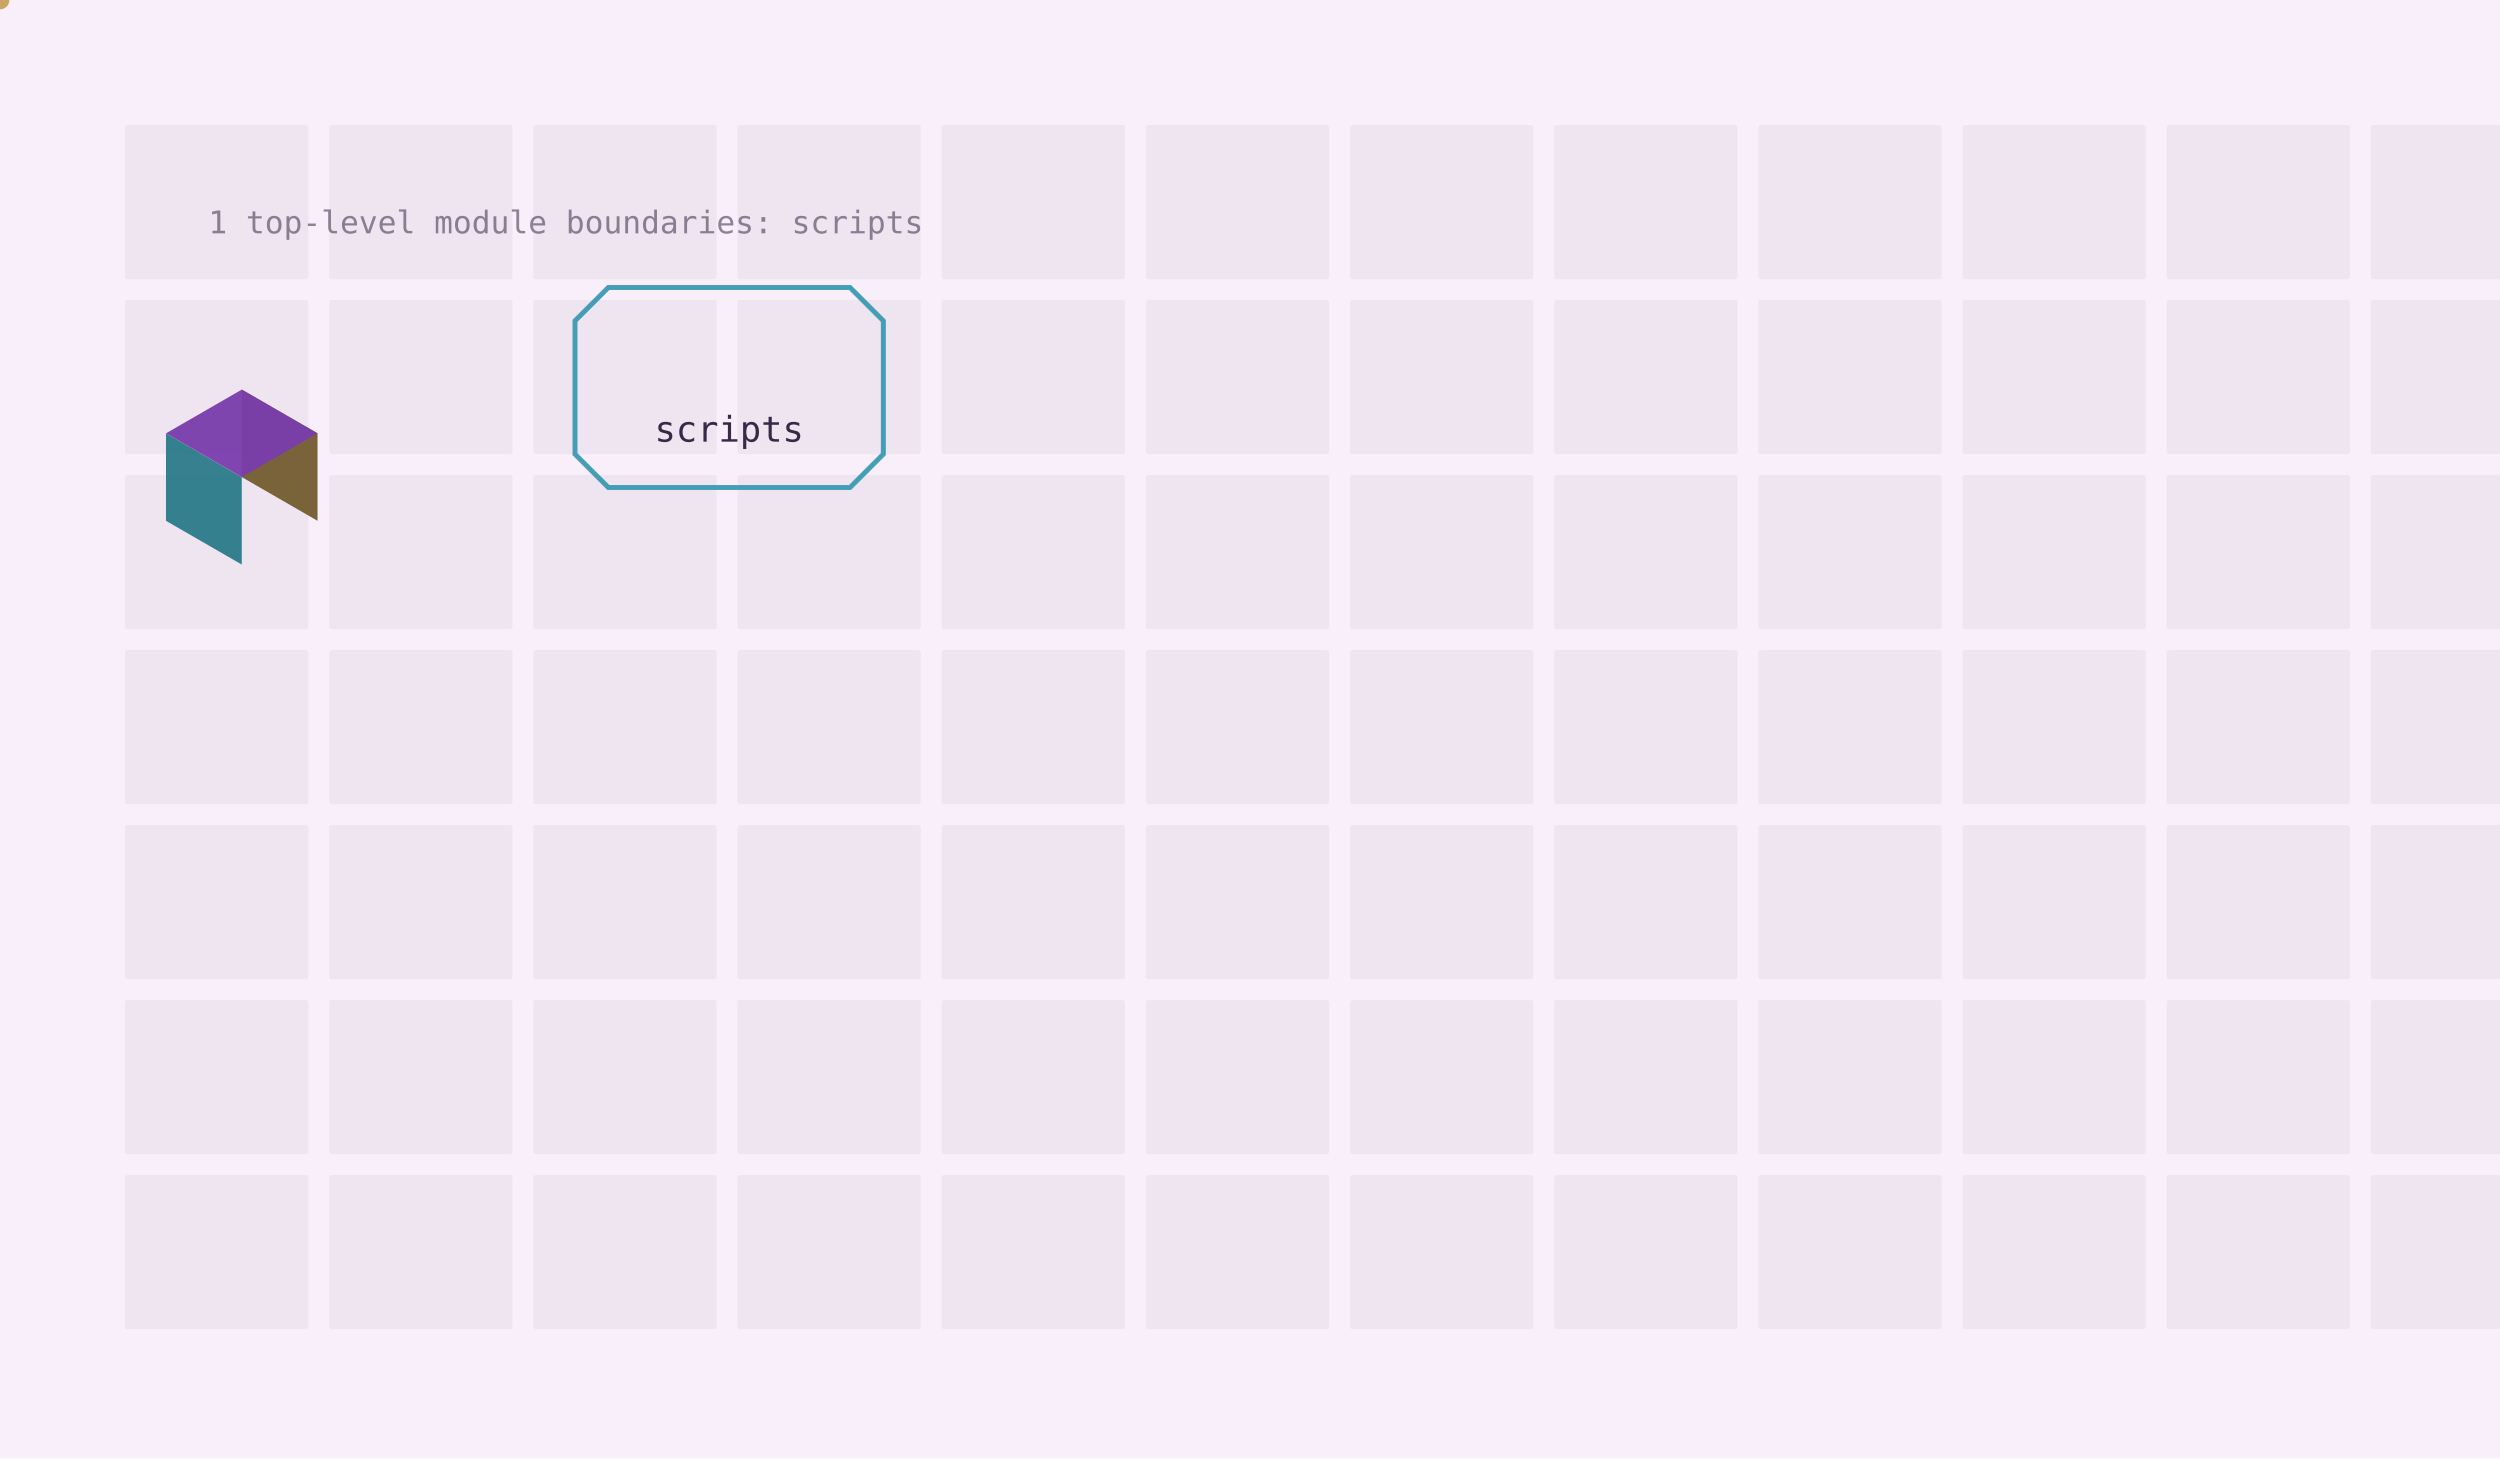
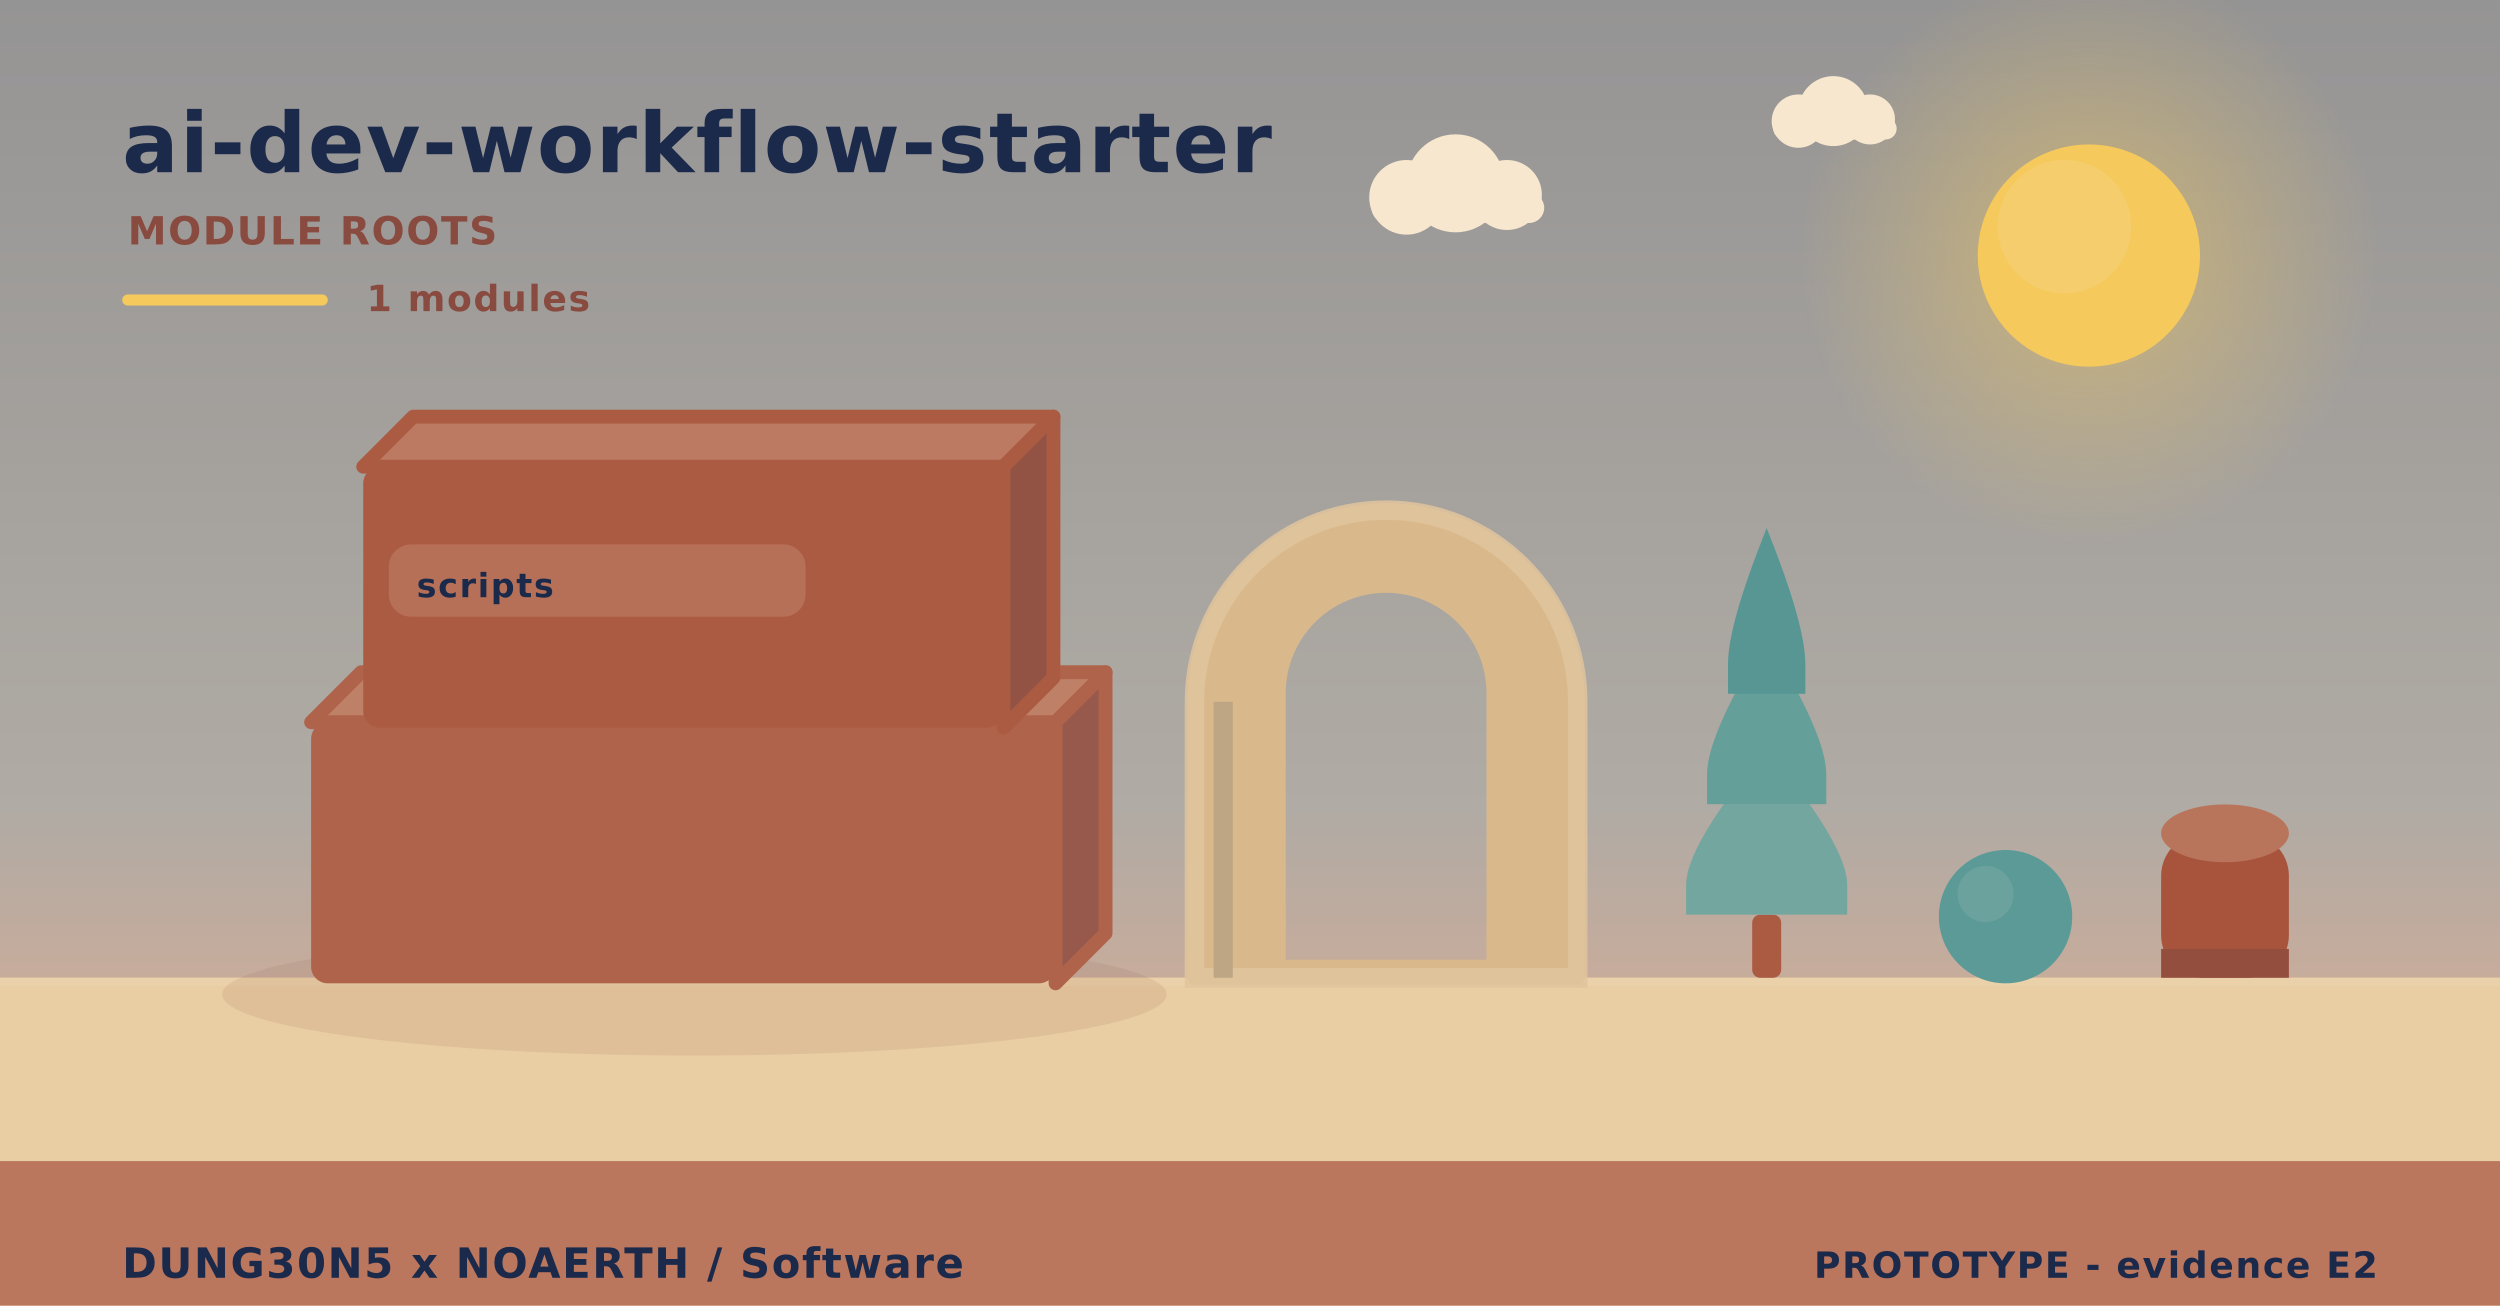
- <svg xmlns="http://www.w3.org/2000/svg" viewBox="0 0 1200 700" width="1200" height="700" role="img" aria-label="ai-dev-workflow-starter architecture">
-   <rect width="1200" height="700" fill="#f8effb" />
-   <defs>
-     <linearGradient id="ga" x1="0" y1="0" x2="1" y2="1">
-       <stop offset="0%" stop-color="#7a3dac" />
-       <stop offset="100%" stop-color="#389eb2" />
-     </linearGradient>
-   </defs>
-   <rect x="60.00" y="60.00" width="88.00" height="74.00" rx="1.20" fill="#251634" opacity="0.05" />
-   <rect x="158.00" y="60.00" width="88.00" height="74.00" rx="1.20" fill="#251634" opacity="0.05" />
-   <rect x="256.00" y="60.00" width="88.00" height="74.00" rx="1.20" fill="#251634" opacity="0.05" />
-   <rect x="354.00" y="60.00" width="88.00" height="74.00" rx="1.20" fill="#251634" opacity="0.05" />
-   <rect x="452.00" y="60.00" width="88.00" height="74.00" rx="1.20" fill="#251634" opacity="0.05" />
-   <rect x="550.00" y="60.00" width="88.00" height="74.00" rx="1.20" fill="#251634" opacity="0.05" />
-   <rect x="648.00" y="60.00" width="88.00" height="74.00" rx="1.20" fill="#251634" opacity="0.05" />
-   <rect x="746.00" y="60.00" width="88.00" height="74.00" rx="1.20" fill="#251634" opacity="0.05" />
-   <rect x="844.00" y="60.00" width="88.00" height="74.00" rx="1.20" fill="#251634" opacity="0.05" />
-   <rect x="942.00" y="60.00" width="88.00" height="74.00" rx="1.20" fill="#251634" opacity="0.05" />
-   <rect x="1040.00" y="60.00" width="88.00" height="74.00" rx="1.20" fill="#251634" opacity="0.05" />
-   <rect x="1138.00" y="60.00" width="88.00" height="74.00" rx="1.20" fill="#251634" opacity="0.05" />
-   <rect x="60.00" y="144.00" width="88.00" height="74.00" rx="1.20" fill="#251634" opacity="0.05" />
-   <rect x="158.00" y="144.00" width="88.00" height="74.00" rx="1.20" fill="#251634" opacity="0.05" />
-   <rect x="256.00" y="144.00" width="88.00" height="74.00" rx="1.20" fill="#251634" opacity="0.05" />
-   <rect x="354.00" y="144.00" width="88.00" height="74.00" rx="1.20" fill="#251634" opacity="0.05" />
-   <rect x="452.00" y="144.00" width="88.00" height="74.00" rx="1.20" fill="#251634" opacity="0.05" />
-   <rect x="550.00" y="144.00" width="88.00" height="74.00" rx="1.20" fill="#251634" opacity="0.05" />
-   <rect x="648.00" y="144.00" width="88.00" height="74.00" rx="1.20" fill="#251634" opacity="0.05" />
-   <rect x="746.00" y="144.00" width="88.00" height="74.00" rx="1.20" fill="#251634" opacity="0.05" />
-   <rect x="844.00" y="144.00" width="88.00" height="74.00" rx="1.20" fill="#251634" opacity="0.05" />
-   <rect x="942.00" y="144.00" width="88.00" height="74.00" rx="1.20" fill="#251634" opacity="0.05" />
-   <rect x="1040.00" y="144.00" width="88.00" height="74.00" rx="1.20" fill="#251634" opacity="0.05" />
-   <rect x="1138.00" y="144.00" width="88.00" height="74.00" rx="1.20" fill="#251634" opacity="0.05" />
-   <rect x="60.00" y="228.00" width="88.00" height="74.00" rx="1.20" fill="#251634" opacity="0.05" />
-   <rect x="158.00" y="228.00" width="88.00" height="74.00" rx="1.20" fill="#251634" opacity="0.05" />
-   <rect x="256.00" y="228.00" width="88.00" height="74.00" rx="1.20" fill="#251634" opacity="0.05" />
-   <rect x="354.00" y="228.00" width="88.00" height="74.00" rx="1.20" fill="#251634" opacity="0.05" />
-   <rect x="452.00" y="228.00" width="88.00" height="74.00" rx="1.20" fill="#251634" opacity="0.05" />
-   <rect x="550.00" y="228.00" width="88.00" height="74.00" rx="1.20" fill="#251634" opacity="0.05" />
-   <rect x="648.00" y="228.00" width="88.00" height="74.00" rx="1.20" fill="#251634" opacity="0.05" />
-   <rect x="746.00" y="228.00" width="88.00" height="74.00" rx="1.20" fill="#251634" opacity="0.05" />
-   <rect x="844.00" y="228.00" width="88.00" height="74.00" rx="1.20" fill="#251634" opacity="0.05" />
-   <rect x="942.00" y="228.00" width="88.00" height="74.00" rx="1.20" fill="#251634" opacity="0.05" />
-   <rect x="1040.00" y="228.00" width="88.00" height="74.00" rx="1.20" fill="#251634" opacity="0.05" />
-   <rect x="1138.00" y="228.00" width="88.00" height="74.00" rx="1.20" fill="#251634" opacity="0.05" />
-   <rect x="60.00" y="312.00" width="88.00" height="74.00" rx="1.20" fill="#251634" opacity="0.05" />
-   <rect x="158.00" y="312.00" width="88.00" height="74.00" rx="1.20" fill="#251634" opacity="0.05" />
-   <rect x="256.00" y="312.00" width="88.00" height="74.00" rx="1.20" fill="#251634" opacity="0.05" />
-   <rect x="354.00" y="312.00" width="88.00" height="74.00" rx="1.20" fill="#251634" opacity="0.05" />
-   <rect x="452.00" y="312.00" width="88.00" height="74.00" rx="1.20" fill="#251634" opacity="0.05" />
-   <rect x="550.00" y="312.00" width="88.00" height="74.00" rx="1.20" fill="#251634" opacity="0.05" />
-   <rect x="648.00" y="312.00" width="88.00" height="74.00" rx="1.20" fill="#251634" opacity="0.05" />
-   <rect x="746.00" y="312.00" width="88.00" height="74.00" rx="1.20" fill="#251634" opacity="0.05" />
-   <rect x="844.00" y="312.00" width="88.00" height="74.00" rx="1.20" fill="#251634" opacity="0.05" />
-   <rect x="942.00" y="312.00" width="88.00" height="74.00" rx="1.20" fill="#251634" opacity="0.05" />
-   <rect x="1040.00" y="312.00" width="88.00" height="74.00" rx="1.20" fill="#251634" opacity="0.05" />
-   <rect x="1138.00" y="312.00" width="88.00" height="74.00" rx="1.20" fill="#251634" opacity="0.05" />
-   <rect x="60.00" y="396.00" width="88.00" height="74.00" rx="1.20" fill="#251634" opacity="0.05" />
-   <rect x="158.00" y="396.00" width="88.00" height="74.00" rx="1.20" fill="#251634" opacity="0.05" />
-   <rect x="256.00" y="396.00" width="88.00" height="74.00" rx="1.20" fill="#251634" opacity="0.05" />
-   <rect x="354.00" y="396.00" width="88.00" height="74.00" rx="1.20" fill="#251634" opacity="0.05" />
-   <rect x="452.00" y="396.00" width="88.00" height="74.00" rx="1.20" fill="#251634" opacity="0.05" />
-   <rect x="550.00" y="396.00" width="88.00" height="74.00" rx="1.20" fill="#251634" opacity="0.05" />
-   <rect x="648.00" y="396.00" width="88.00" height="74.00" rx="1.20" fill="#251634" opacity="0.05" />
-   <rect x="746.00" y="396.00" width="88.00" height="74.00" rx="1.20" fill="#251634" opacity="0.05" />
-   <rect x="844.00" y="396.00" width="88.00" height="74.00" rx="1.20" fill="#251634" opacity="0.05" />
-   <rect x="942.00" y="396.00" width="88.00" height="74.00" rx="1.20" fill="#251634" opacity="0.05" />
-   <rect x="1040.00" y="396.00" width="88.00" height="74.00" rx="1.20" fill="#251634" opacity="0.05" />
-   <rect x="1138.00" y="396.00" width="88.00" height="74.00" rx="1.20" fill="#251634" opacity="0.05" />
-   <rect x="60.00" y="480.00" width="88.00" height="74.00" rx="1.20" fill="#251634" opacity="0.05" />
-   <rect x="158.00" y="480.00" width="88.00" height="74.00" rx="1.20" fill="#251634" opacity="0.05" />
-   <rect x="256.00" y="480.00" width="88.00" height="74.00" rx="1.20" fill="#251634" opacity="0.05" />
-   <rect x="354.00" y="480.00" width="88.00" height="74.00" rx="1.20" fill="#251634" opacity="0.05" />
-   <rect x="452.00" y="480.00" width="88.00" height="74.00" rx="1.20" fill="#251634" opacity="0.05" />
-   <rect x="550.00" y="480.00" width="88.00" height="74.00" rx="1.20" fill="#251634" opacity="0.05" />
-   <rect x="648.00" y="480.00" width="88.00" height="74.00" rx="1.20" fill="#251634" opacity="0.05" />
-   <rect x="746.00" y="480.00" width="88.00" height="74.00" rx="1.20" fill="#251634" opacity="0.05" />
-   <rect x="844.00" y="480.00" width="88.00" height="74.00" rx="1.20" fill="#251634" opacity="0.05" />
-   <rect x="942.00" y="480.00" width="88.00" height="74.00" rx="1.20" fill="#251634" opacity="0.05" />
-   <rect x="1040.00" y="480.00" width="88.00" height="74.00" rx="1.20" fill="#251634" opacity="0.05" />
-   <rect x="1138.00" y="480.00" width="88.00" height="74.00" rx="1.20" fill="#251634" opacity="0.05" />
-   <rect x="60.00" y="564.00" width="88.00" height="74.00" rx="1.20" fill="#251634" opacity="0.05" />
-   <rect x="158.00" y="564.00" width="88.00" height="74.00" rx="1.20" fill="#251634" opacity="0.05" />
-   <rect x="256.00" y="564.00" width="88.00" height="74.00" rx="1.20" fill="#251634" opacity="0.05" />
-   <rect x="354.00" y="564.00" width="88.00" height="74.00" rx="1.20" fill="#251634" opacity="0.05" />
-   <rect x="452.00" y="564.00" width="88.00" height="74.00" rx="1.20" fill="#251634" opacity="0.05" />
-   <rect x="550.00" y="564.00" width="88.00" height="74.00" rx="1.20" fill="#251634" opacity="0.05" />
-   <rect x="648.00" y="564.00" width="88.00" height="74.00" rx="1.20" fill="#251634" opacity="0.05" />
-   <rect x="746.00" y="564.00" width="88.00" height="74.00" rx="1.20" fill="#251634" opacity="0.05" />
-   <rect x="844.00" y="564.00" width="88.00" height="74.00" rx="1.20" fill="#251634" opacity="0.05" />
-   <rect x="942.00" y="564.00" width="88.00" height="74.00" rx="1.20" fill="#251634" opacity="0.05" />
-   <rect x="1040.00" y="564.00" width="88.00" height="74.00" rx="1.20" fill="#251634" opacity="0.05" />
-   <rect x="1138.00" y="564.00" width="88.00" height="74.00" rx="1.20" fill="#251634" opacity="0.05" />
-   <path d="M292.00,138.00 H408.00 L424.00,154.00 V218.00 L408.00,234.00 H292.00 L276.00,218.00 V154.00 Z" fill="none" stroke="rgba(122,61,172,0.550)" stroke-width="1.80" opacity="0.90" />
-   <polygon points="116.05,229.00 152.42,250.00 152.42,208.00 116.05,187.00" fill="#735c30" opacity="0.95" />
-   <polygon points="79.67,250.00 116.05,271.00 116.05,229.00 79.67,208.00" fill="#2c7b8b" opacity="0.95" />
-   <polygon points="116.05,187.00 152.42,208.00 116.05,229.00 79.67,208.00" fill="#7a3dac" opacity="0.95" />
-   <text x="350" y="212" font-family="ui-monospace,Menlo,monospace" font-size="17" fill="rgba(37,22,52,0.900)" text-anchor="middle">scripts</text>
+ <svg xmlns="http://www.w3.org/2000/svg" width="900" height="470" viewBox="0 0 900 470" role="img" aria-label="ai-dev-workflow-starter - how it is built">
+   <linearGradient id="skya" x1="0" y1="0" x2="0" y2="1">
+     <stop offset="0" stop-color="#959494" />
+     <stop offset="0.62" stop-color="#b0aba4" />
+     <stop offset="1" stop-color="#f3ad8a" />
+   </linearGradient>
+   <rect width="900" height="470" fill="url(#skya)" />
+   <radialGradient id="suna">
+     <stop offset="0.35" stop-color="#f5c95c" stop-opacity="0.34" />
+     <stop offset="1" stop-color="#f5c95c" stop-opacity="0" />
+   </radialGradient>
+   <circle cx="752" cy="92" r="104" fill="url(#suna)" />
+   <circle cx="752" cy="92" r="40" fill="#f5c95c" />
+   <circle cx="743.2" cy="81.6" r="24" fill="#f5d27e" opacity="0.5" />
  <g>
-     <path d="M292.00,138.00 H408.00 L424.00,154.00 V218.00 L408.00,234.00 H292.00 L276.00,218.00 V154.00 Z" fill="none" stroke="#389eb2" stroke-width="2.40" opacity="0.90" />
-     <animate attributeName="opacity" values="0.25;1.0;0.25" dur="16.0s" begin="0.0s" repeatCount="indefinite" />
+     <circle cx="524" cy="66" r="17.64" fill="#f6e7ce" />
+     <circle cx="506.36" cy="71.04" r="13.44" fill="#f6e7ce" />
+     <circle cx="542.48" cy="70.2" r="12.6" fill="#f6e7ce" />
+     <rect x="493.76" y="69.36" width="62.16" height="10.92" rx="5.46" fill="#f6e7ce" />
+     <animateTransform attributeName="transform" type="translate" values="0 0;24 0;0 0" dur="36s" begin="0s" repeatCount="indefinite" />
  </g>
-   <g opacity="0.9">
-     <circle cx="0.00" cy="0.00" r="4.50" fill="#c79e52" opacity="1.00" />
-     <animateTransform attributeName="transform" type="translate" values="350.00,184.00 350.00,184.00" dur="5.333s" begin="0.0s" repeatCount="indefinite" />
-     <animateTransform attributeName="transform" type="translate" values="350.00,184.00 350.00,184.00" dur="5.333s" begin="2.667s" repeatCount="indefinite" />
+   <g>
+     <circle cx="660" cy="40" r="12.6" fill="#f6e7ce" />
+     <circle cx="647.4" cy="43.6" r="9.6" fill="#f6e7ce" />
+     <circle cx="673.2" cy="43" r="9" fill="#f6e7ce" />
+     <rect x="638.4" y="42.4" width="44.4" height="7.8" rx="3.9" fill="#f6e7ce" />
+     <animateTransform attributeName="transform" type="translate" values="0 0;-18 0;0 0" dur="46s" begin="3s" repeatCount="indefinite" />
  </g>
-   <text x="100" y="112" font-family="ui-monospace,Menlo,monospace" font-size="15" fill="rgba(37,22,52,0.500)">1 top-level module boundaries: scripts</text>
+   <rect x="0" y="352" width="900" height="118" fill="#e9cda3" />
+   <rect x="0" y="352" width="900" height="3" fill="#ebd1a9" />
+   <text x="44" y="62" font-family="Verdana,DejaVu Sans,sans-serif" font-size="30" font-weight="700" letter-spacing="0.6" fill="#1b2a4a" text-anchor="start">ai-dev-workflow-starter</text>
+   <text x="46" y="88" font-family="Verdana,DejaVu Sans,sans-serif" font-size="14" font-weight="700" letter-spacing="0.6" fill="#894b3f" text-anchor="start">MODULE ROOTS</text>
+   <rect x="44" y="106" width="74" height="4" rx="2" fill="#f5c95c" />
+   <text x="132" y="112" font-family="Verdana,DejaVu Sans,sans-serif" font-size="13" font-weight="700" letter-spacing="0.6" fill="#894b3f" text-anchor="start">1 modules</text>
+   <ellipse cx="250" cy="358" rx="170" ry="22" fill="rgba(138,90,68,0.11)" />
+   <path d="M112,260 L380,260 L398,242 L130,242 Z" fill="#bf8068" stroke="#b0634b" stroke-width="5" stroke-linejoin="round" />
+   <path d="M380,260 L398,242 L398,336 L380,354 Z" fill="#97594b" stroke="#b0634b" stroke-width="5" stroke-linejoin="round" />
+   <rect x="112" y="260" width="268" height="94" rx="6" fill="#b0634b" />
+   <path d="M130.76,168 L361.24,168 L379.24,150 L148.76,150 Z" fill="#bc7a62" stroke="#ac5b43" stroke-width="5" stroke-linejoin="round" />
+   <path d="M361.24,168 L379.24,150 L379.24,244 L361.24,262 Z" fill="#935344" stroke="#ac5b43" stroke-width="5" stroke-linejoin="round" />
+   <rect x="130.76" y="168" width="230.48" height="94" rx="6" fill="#ac5b43" />
+   <rect x="140" y="196" width="150" height="26" rx="8" fill="rgba(246,231,206,0.16)" opacity="0.94" />
+   <g>
+     <text x="150" y="215" font-family="Verdana,DejaVu Sans,sans-serif" font-size="12" font-weight="700" letter-spacing="0.6" fill="#1b2a4a" text-anchor="start">scripts</text>
+     <animateTransform attributeName="transform" type="translate" values="0 10;0 0" dur="0.7s" begin="0.3s" fill="freeze" />
+   </g>
+   <path d="M430,352 L430,252.64 A69,69 0 0 1 568,252.64 L568,352 Z M460.36,348 L460.36,249.55 A38.64,38.64 0 0 1 537.64,249.55 L537.64,348 Z" fill="#d9b98c" fill-rule="evenodd" stroke="#d9b98c" stroke-width="5" stroke-linejoin="round" />
+   <path d="M430,352 L430,252.64 A69,69 0 0 1 568,252.64 L568,352 Z" fill="none" stroke="#e0c49c" stroke-width="7" stroke-linecap="round" opacity="0.85" />
+   <rect x="436.9" y="252.64" width="6.9" height="99.36" fill="#bea583" />
+   <rect x="630.78" y="329.28" width="10.44" height="22.72" rx="2.9" fill="#ac5b43" />
+   <path d="M636,269.64 Q607,304.23 607,318.54 Q607,329.28 607,329.28 L665,329.28 Q665,329.28 665,318.54 Q665,304.23 636,269.64 Z" fill="#74a6a0" />
+   <path d="M636,229.88 Q614.54,264.47 614.54,278.78 Q614.54,289.52 614.54,289.52 L657.46,289.52 Q657.46,289.52 657.46,278.78 Q657.46,264.47 636,229.88 Z" fill="#649f9a" />
+   <path d="M636,190.12 Q622.08,224.71 622.08,239.02 Q622.08,249.76 622.08,249.76 L649.92,249.76 Q649.92,249.76 649.92,239.02 Q649.92,224.71 636,190.12 Z" fill="#589694" />
+   <circle cx="722" cy="330" r="24" fill="#5b9a97" />
+   <circle cx="714.8" cy="321.84" r="10.08" fill="#7aa9a2" opacity="0.55" />
+   <rect x="778" y="300" width="46" height="52" rx="15.33" fill="#a8543c" />
+   <ellipse cx="801" cy="300" rx="23" ry="10.4" fill="#b9745c" />
+   <rect x="778" y="341.6" width="46" height="10.4" fill="#944e3e" />
+   <rect x="0" y="418" width="900" height="52" rx="0" fill="#b87159" opacity="0.94" />
+   <text x="44" y="460" font-family="Verdana,DejaVu Sans,sans-serif" font-size="15" font-weight="700" letter-spacing="0.6" fill="#1b2a4a" text-anchor="start">DUNG30N5 x NOAERTH  /  Software</text>
+   <text x="856" y="460" font-family="Verdana,DejaVu Sans,sans-serif" font-size="13" font-weight="700" letter-spacing="0.6" fill="#1b2a4a" text-anchor="end">PROTOTYPE  -  evidence E2</text>
</svg>
